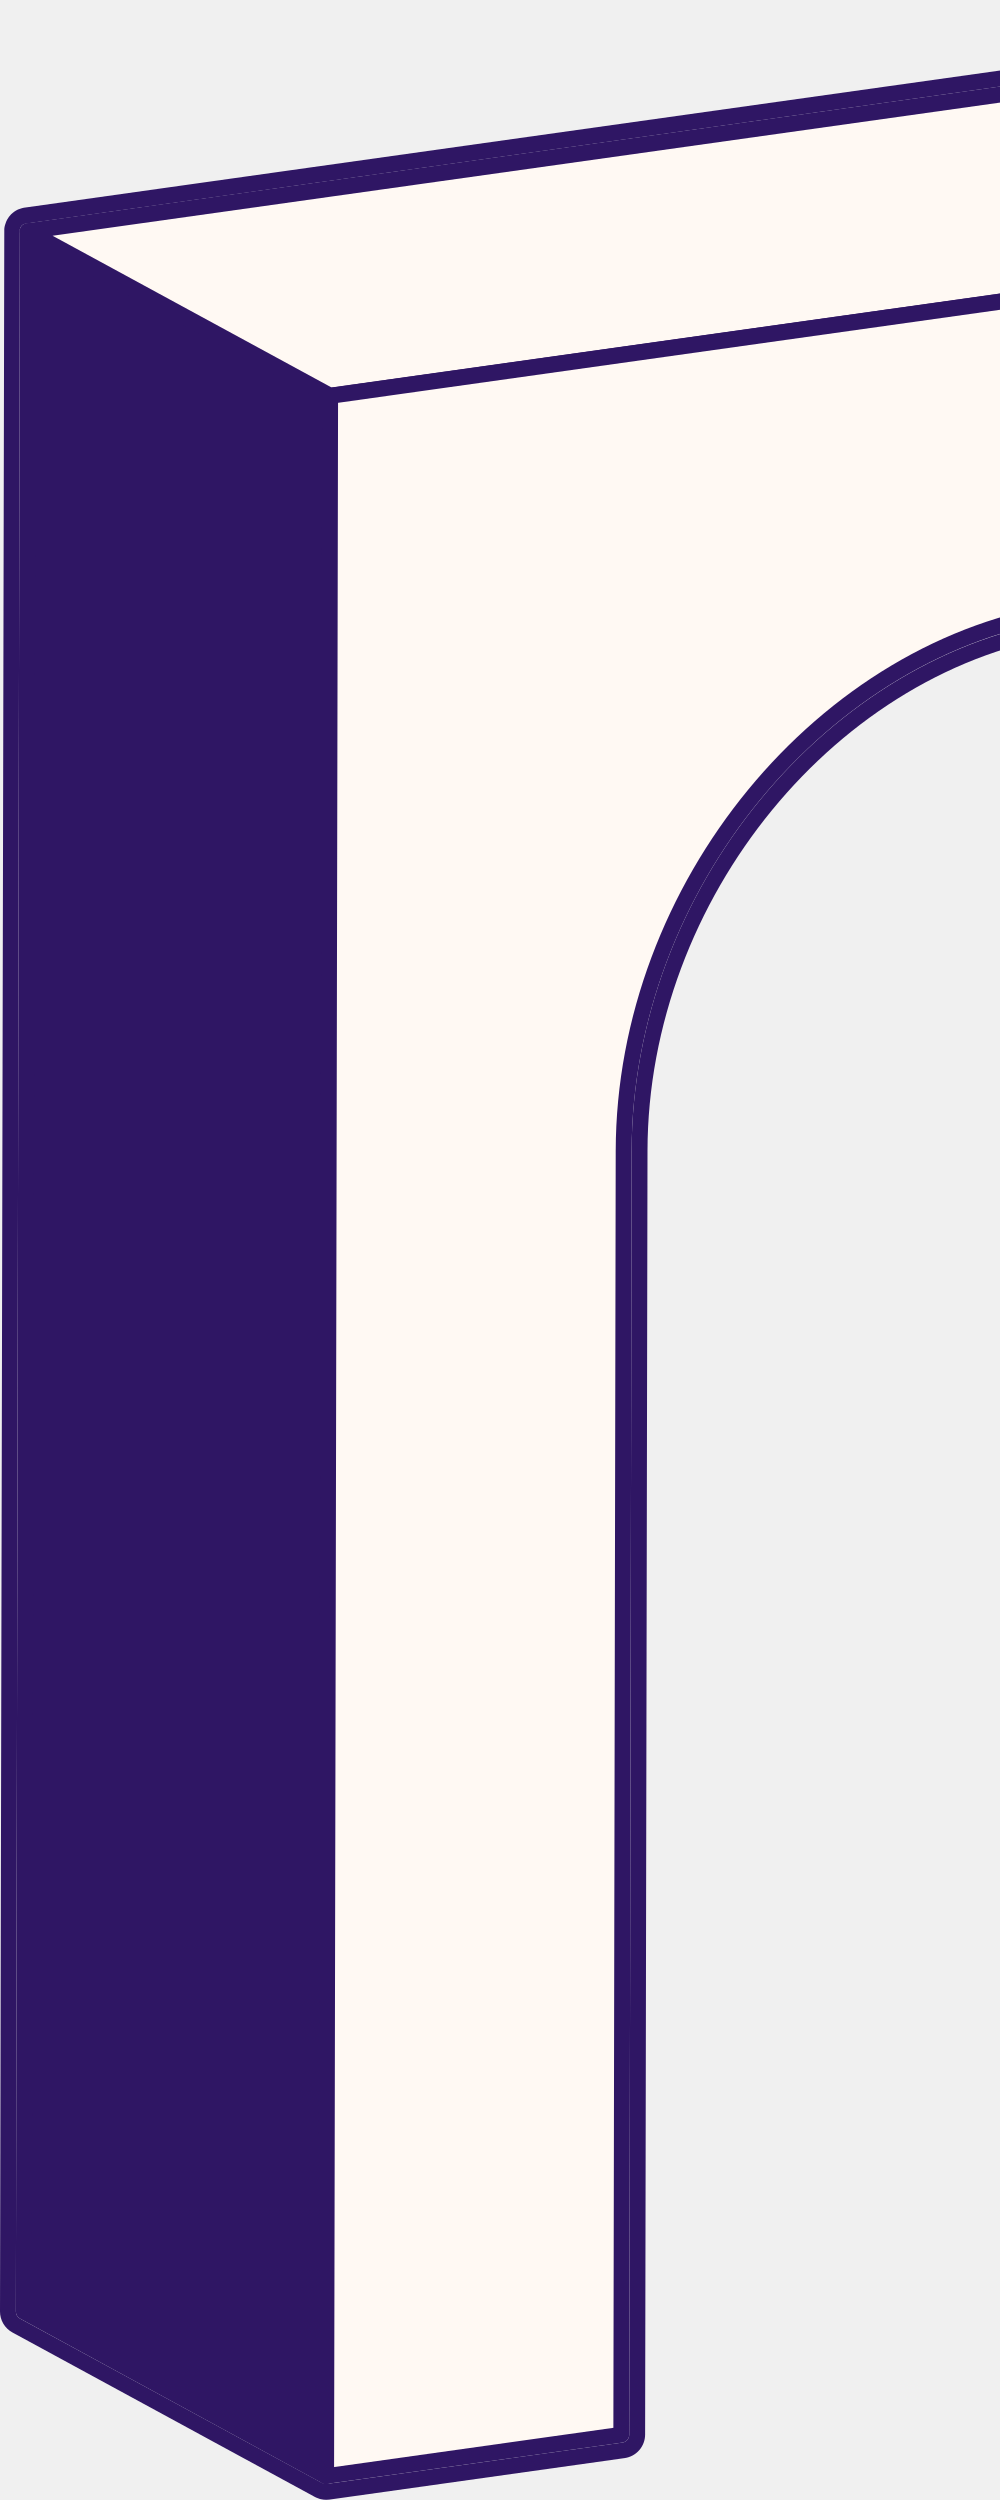
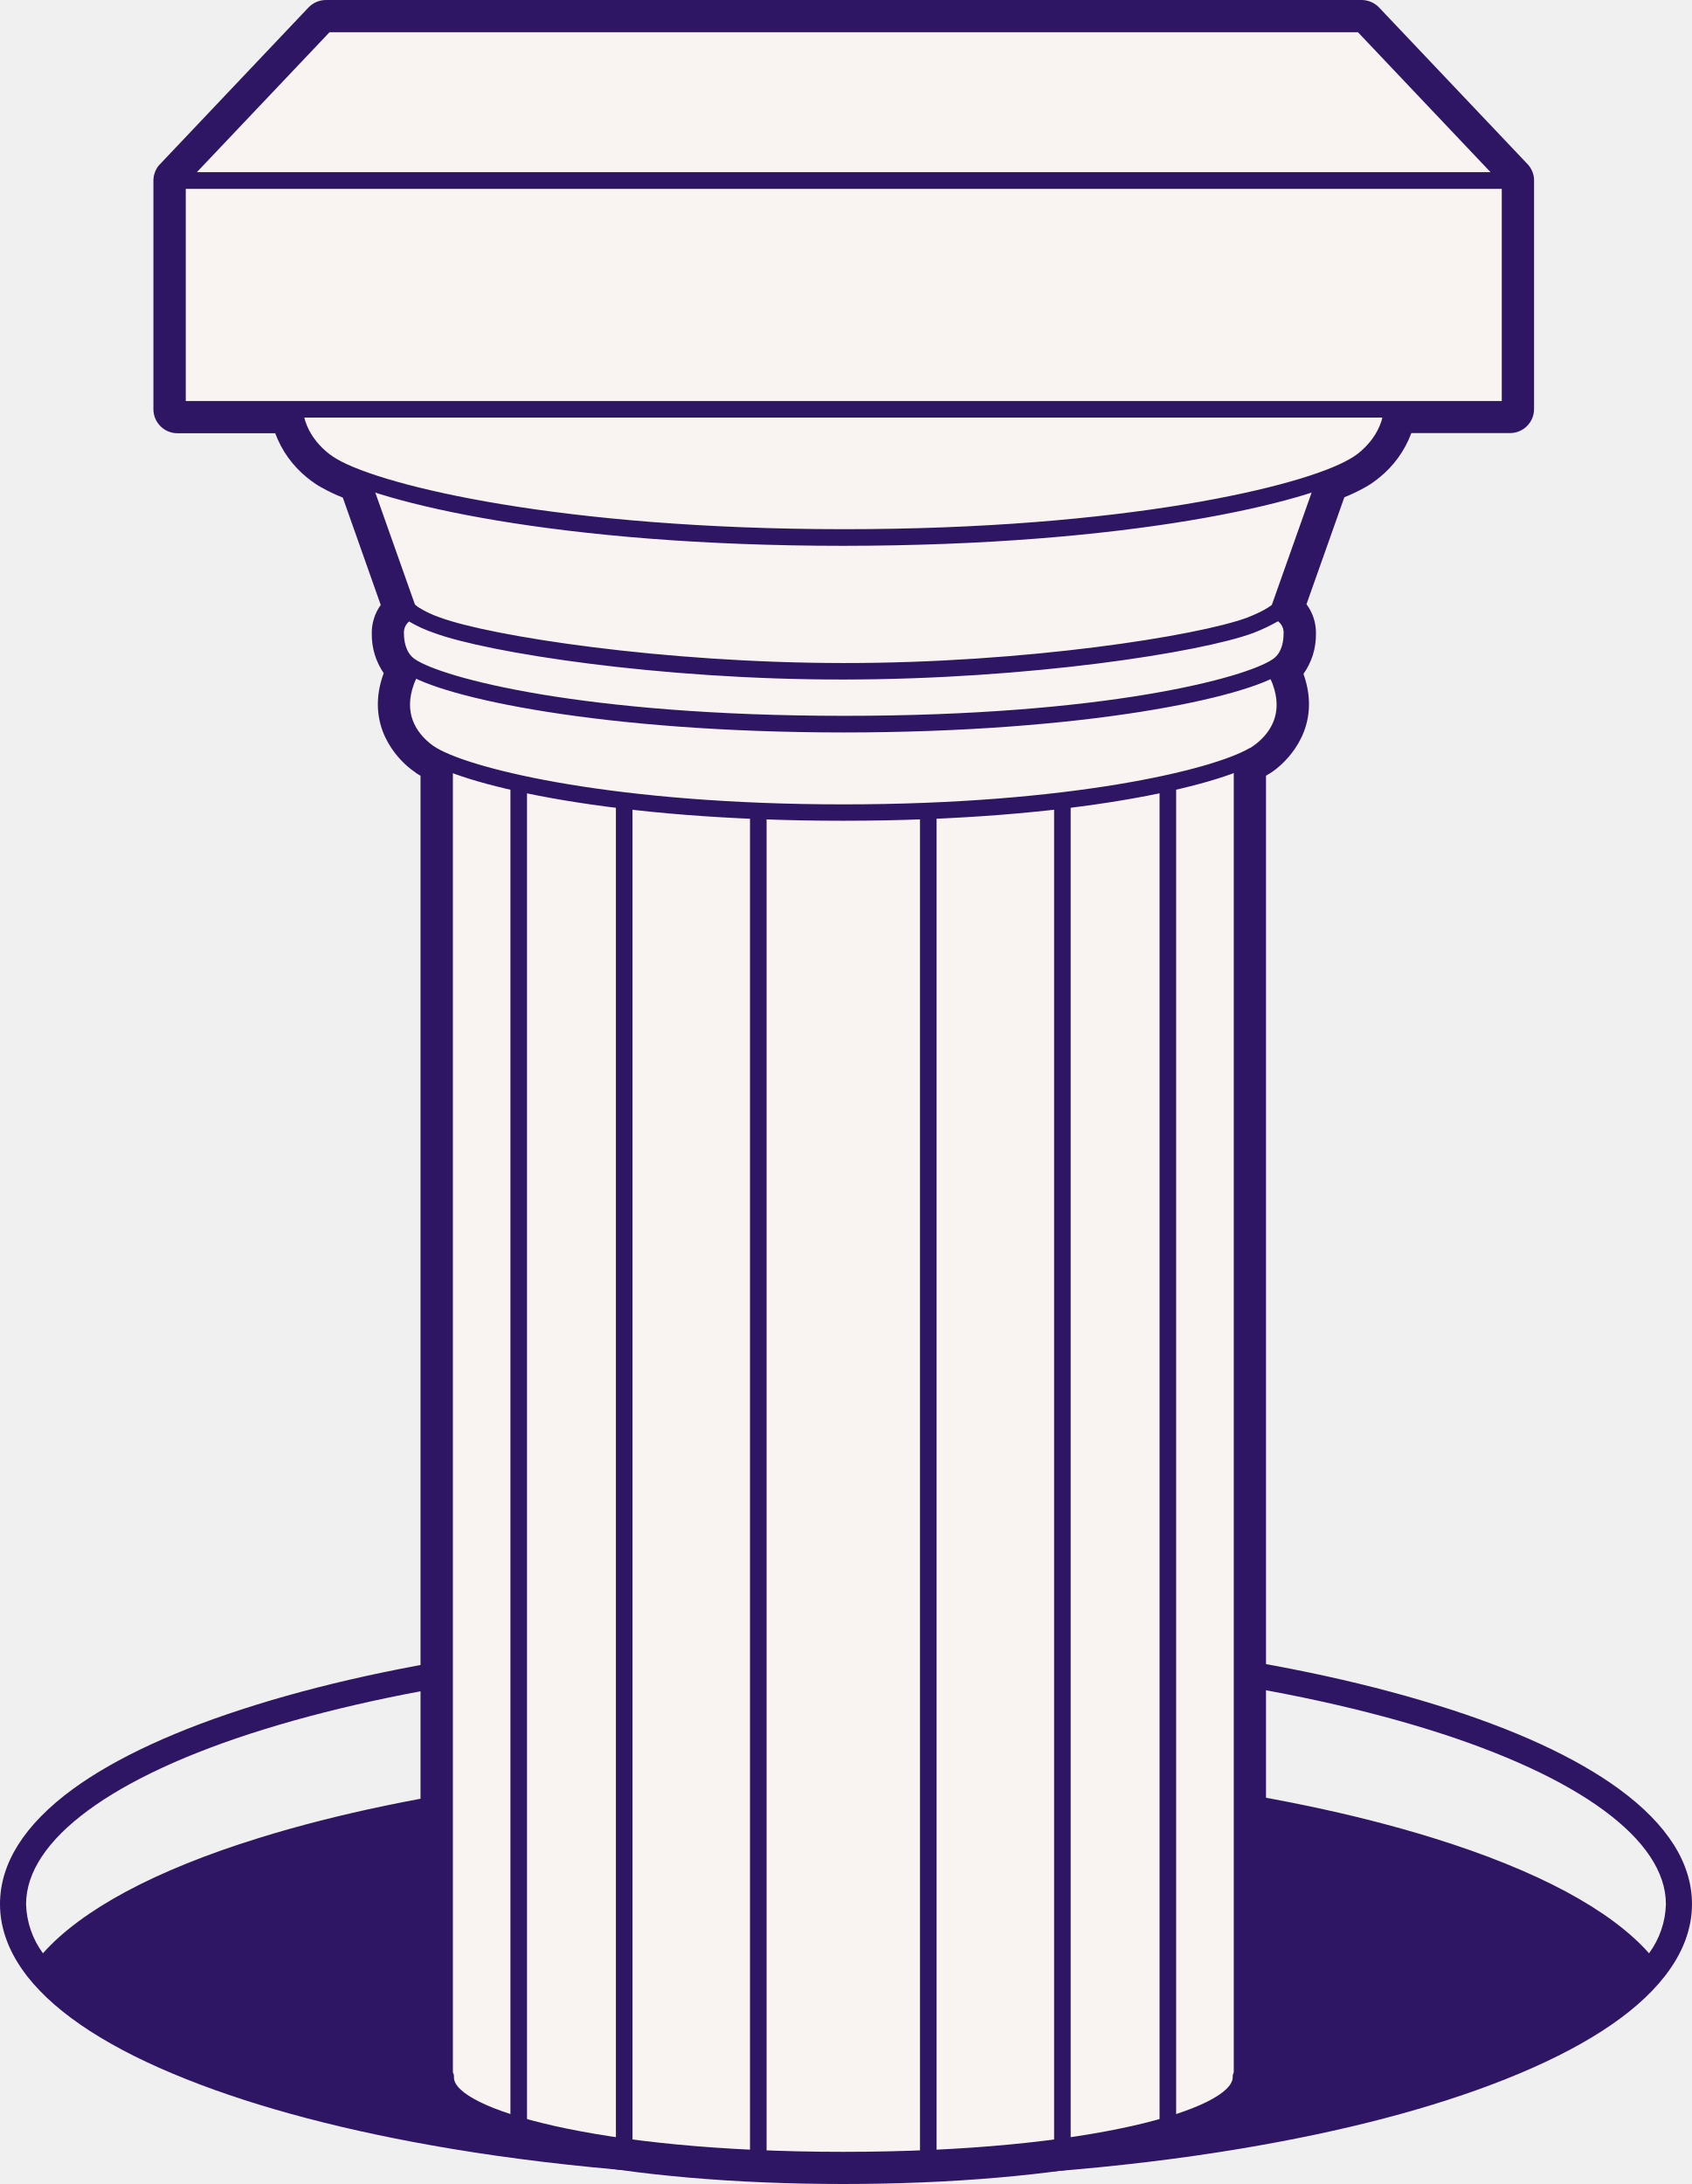
- <svg xmlns="http://www.w3.org/2000/svg" width="252" height="630" viewBox="0 0 252 630" fill="none">
-   <g clip-path="url(#clip0_273_28)">
-     <path d="M461 46.82C461.009 46.697 461.009 46.573 461 46.45C460.912 45.915 460.754 45.394 460.53 44.9L460.35 44.56C460.137 44.188 459.889 43.836 459.61 43.51L459.42 43.3C459.293 43.157 459.156 43.023 459.01 42.9C458.719 42.65 458.404 42.429 458.07 42.24L457.96 42.18L381.75 0.73C380.869 0.251 379.883 -0 378.88 2.42986e-07C378.609 0.002 378.339 0.018 378.07 0.05L6.14 52.33H6.08C5.897 52.359 5.716 52.403 5.54 52.46C5.256 52.527 4.979 52.617 4.71 52.73L4.4 52.86L4 53.08C3.728 53.241 3.47 53.425 3.23 53.63C3.08 53.746 2.937 53.869 2.8 54C2.408 54.404 2.072 54.858 1.8 55.35C1.69 55.55 1.62 55.72 1.56 55.85C1.441 56.122 1.344 56.403 1.27 56.69C1.211 56.859 1.168 57.033 1.14 57.21C1.14 57.39 1.09 57.55 1.08 57.7C1.068 57.883 1.068 58.067 1.08 58.25L3.64472e-05 582.49C-0.004 583.572 0.285 584.635 0.836 585.566C1.387 586.497 2.18 587.262 3.13 587.78L79.33 629.22L79.68 629.39C79.953 629.515 80.234 629.621 80.52 629.71L80.9 629.8C81.323 629.899 81.756 629.949 82.19 629.95C82.464 629.948 82.738 629.932 83.01 629.9L157.41 619.44C158.84 619.238 160.149 618.527 161.096 617.438C162.044 616.348 162.567 614.954 162.57 613.51L163.17 289.97C163.29 226.44 211.17 168.05 269.81 159.8C273.925 159.204 278.073 158.87 282.23 158.8C292.68 175.38 298.16 195.48 298.12 217.09L297.52 540.63C297.519 541.711 297.81 542.773 298.363 543.702C298.916 544.632 299.709 545.395 300.66 545.91L376.85 587.36C376.934 587.409 377.02 587.453 377.11 587.49C377.431 587.649 377.766 587.779 378.11 587.88L378.6 587.98C378.77 587.98 378.98 588.04 379.22 588.06C379.373 588.07 379.527 588.07 379.68 588.06H380.08H380.5L454.9 577.61C456.33 577.408 457.639 576.697 458.586 575.608C459.534 574.518 460.057 573.124 460.06 571.68L461.06 47.44C461.054 47.232 461.034 47.025 461 46.82V46.82ZM456.1 571.69C456.105 572.175 455.933 572.646 455.616 573.014C455.3 573.382 454.861 573.622 454.38 573.69L380 584.12H379.66C379.56 584.13 379.46 584.13 379.36 584.12C379.307 584.125 379.253 584.125 379.2 584.12C379.062 584.085 378.927 584.035 378.8 583.97V583.97L302.61 542.52C302.293 542.349 302.027 542.095 301.842 541.785C301.658 541.475 301.56 541.121 301.56 540.76L302.16 217.22C302.21 193.7 295.9 172.22 284.45 154.91H283.53C278.766 154.913 274.008 155.248 269.29 155.91C208.68 164.36 159.3 224.52 159.17 290L158.57 613.53C158.575 614.015 158.403 614.486 158.087 614.854C157.77 615.222 157.331 615.462 156.85 615.53L82.47 625.93C82.377 625.94 82.283 625.94 82.19 625.93C82.045 625.929 81.901 625.912 81.76 625.88H81.64C81.527 625.844 81.417 625.801 81.31 625.75H81.24L5 584.26C4.692 584.082 4.437 583.825 4.261 583.516C4.085 583.206 3.995 582.856 4 582.5L5 58.26C4.994 58.173 4.994 58.087 5 58C5 58 5 57.92 5 57.87C4.997 57.847 4.997 57.823 5 57.8C5.035 57.652 5.085 57.508 5.15 57.37C5.165 57.333 5.181 57.296 5.2 57.26C5.287 57.092 5.402 56.94 5.54 56.81L5.66 56.71C5.742 56.637 5.829 56.57 5.92 56.51C5.92 56.51 5.98 56.51 6 56.51L6.2 56.43C6.314 56.377 6.436 56.34 6.56 56.32C6.597 56.316 6.634 56.316 6.67 56.32L378.61 4H378.88C379.229 3.991 379.573 4.074 379.88 4.24L456 45.69C456.125 45.761 456.243 45.844 456.35 45.94L456.44 46.03L456.54 46.14C456.644 46.264 456.734 46.398 456.81 46.54V46.6C456.889 46.764 456.943 46.94 456.97 47.12C456.97 47.12 456.97 47.21 456.97 47.26C456.97 47.31 456.97 47.39 456.97 47.45L456.1 571.69Z" fill="#2F1664" />
-     <path d="M379.721 584.14C379.373 584.149 379.028 584.066 378.721 583.9L302.531 542.45C302.214 542.279 301.948 542.025 301.764 541.715C301.579 541.405 301.481 541.051 301.481 540.69L302.081 217.15C302.161 176.39 283.201 141.73 251.381 124.41C251.138 124.292 250.922 124.126 250.745 123.921C250.569 123.717 250.435 123.479 250.353 123.222C250.271 122.964 250.241 122.693 250.267 122.424C250.292 122.155 250.372 121.894 250.501 121.657C250.63 121.42 250.806 121.211 251.018 121.043C251.23 120.876 251.474 120.753 251.734 120.682C251.995 120.612 252.268 120.595 252.535 120.632C252.803 120.67 253.06 120.761 253.291 120.9L329.481 162.35C332.465 163.973 335.359 165.756 338.151 167.69C339.081 168.34 340.001 169 340.901 169.69C347.29 174.48 353.063 180.038 358.091 186.24C359.531 188.03 360.941 189.89 362.271 191.78C363.601 193.67 364.881 195.64 366.091 197.63C367.911 200.63 369.611 203.79 371.141 207.01C372.141 209.16 373.141 211.39 374.021 213.62C379.614 227.958 382.418 243.231 382.281 258.62L381.681 582.16C381.679 582.509 381.586 582.852 381.41 583.154C381.235 583.455 380.983 583.706 380.681 583.88C380.388 584.047 380.058 584.136 379.721 584.14V584.14ZM305.521 539.5L377.721 578.78L378.321 258.6C378.448 243.72 375.733 228.952 370.321 215.09C369.461 212.93 368.531 210.79 367.541 208.71C366.075 205.631 364.457 202.628 362.691 199.71C361.531 197.79 360.291 195.89 359.011 194.08C357.731 192.27 356.391 190.48 355.011 188.76C350.196 182.812 344.664 177.482 338.541 172.89C337.671 172.24 336.791 171.61 335.901 170.99C333.227 169.138 330.456 167.429 327.601 165.87L275.451 137.5C295.041 157.21 306.171 185.42 306.111 217.17L305.521 539.5Z" fill="#2F1664" />
-     <path d="M82.19 623.95L6 582.5L6.97 58.27L83.17 99.72L82.19 623.95Z" fill="#2F1664" />
-     <path d="M82.19 626C81.842 626.009 81.497 625.926 81.19 625.76L5 584.26C4.692 584.082 4.437 583.825 4.261 583.516C4.085 583.207 3.995 582.856 4 582.5L5 58.26C5.004 57.913 5.098 57.572 5.274 57.273C5.449 56.973 5.699 56.724 6 56.55C6.304 56.375 6.649 56.282 7 56.282C7.351 56.282 7.696 56.375 8 56.55L84.12 98C84.428 98.178 84.683 98.435 84.859 98.744C85.035 99.054 85.125 99.404 85.12 99.76L84.19 624C84.186 624.348 84.092 624.688 83.917 624.988C83.741 625.288 83.491 625.537 83.19 625.71C82.889 625.896 82.544 625.996 82.19 626V626ZM8 581.32L80.2 620.59L81.2 100.9L9 61.63L8 581.32Z" fill="#2F1664" />
-     <path d="M83.171 99.72L6.971 58.27L378.881 6L455.081 47.45L83.171 99.72Z" fill="#FFF9F3" />
-     <path d="M83.17 101.72C82.82 101.726 82.476 101.64 82.17 101.47L6 60C5.633 59.798 5.339 59.485 5.16 59.107C4.98 58.728 4.924 58.303 4.999 57.891C5.074 57.479 5.277 57.101 5.579 56.81C5.88 56.519 6.265 56.33 6.68 56.27L378.61 4C379.033 3.94 379.464 4.017 379.84 4.22L456 45.69C456.371 45.891 456.668 46.204 456.851 46.584C457.033 46.964 457.091 47.392 457.015 47.807C456.94 48.221 456.735 48.602 456.431 48.893C456.126 49.185 455.737 49.373 455.32 49.43L83.45 101.7L83.17 101.72ZM13.25 59.41L83.54 97.64L448.8 46.31L378.51 8.07L13.25 59.41Z" fill="#2F1664" />
-     <path d="M455.079 47.45L454.079 571.68L379.699 582.14L380.299 258.6C380.419 192.1 330.569 145.2 268.949 153.86C207.329 162.52 157.299 223.46 157.169 290L156.569 613.54L82.189 624L83.189 99.77L455.079 47.45Z" fill="#FFF9F3" />
-     <path d="M82.189 626C81.659 626 81.15 625.79 80.775 625.415C80.4 625.039 80.189 624.531 80.189 624L81.189 99.76C81.185 99.275 81.356 98.805 81.673 98.437C81.989 98.069 82.429 97.828 82.909 97.76L454.799 45.47C455.085 45.43 455.375 45.452 455.651 45.534C455.927 45.616 456.182 45.757 456.398 45.947C456.615 46.137 456.788 46.371 456.905 46.634C457.023 46.897 457.082 47.182 457.079 47.47L456.079 571.71C456.084 572.196 455.912 572.666 455.596 573.034C455.279 573.402 454.84 573.642 454.359 573.71L379.999 584.12C379.716 584.16 379.428 584.139 379.153 584.058C378.879 583.977 378.625 583.838 378.409 583.65C378.195 583.462 378.023 583.23 377.906 582.969C377.789 582.709 377.728 582.426 377.729 582.14L378.329 258.6C378.389 225.98 365.809 196.28 343.819 177.13C323.569 159.49 297.089 151.93 269.259 155.84C208.679 164.36 159.299 224.52 159.169 290L158.569 613.53C158.574 614.016 158.402 614.486 158.086 614.854C157.769 615.222 157.33 615.462 156.849 615.53L82.469 625.93C82.379 625.964 82.285 625.988 82.189 626V626ZM85.189 101.51L84.189 621.7L154.569 611.81L155.159 290.01C155.289 222.65 206.209 160.71 268.679 151.93C297.679 147.86 325.279 155.75 346.419 174.16C369.289 194.08 382.369 224.87 382.309 258.65L381.709 579.89L452.109 570L453.109 49.8L85.189 101.51Z" fill="#2F1664" />
-   </g>
-   <defs>
-     <clipPath id="clip0_273_28">
-       <rect width="252" height="630" fill="white" />
-     </clipPath>
-   </defs>
+ <svg xmlns="http://www.w3.org/2000/svg" width="375" height="484" viewBox="0 0 375 484" fill="none">
+   <path d="M358.918 396.527C349.309 389.485 335.672 383.189 318.393 377.86C283.34 366.982 236.882 361 187.5 361C138.118 361 91.625 366.94 56.606 377.86C39.328 383.223 25.691 389.519 16.082 396.527C5.412 404.368 -5.74324e-06 412.929 -4.95174e-06 421.983C-4.46957e-06 427.498 2.069 432.92 6.139 438.105C12.764 446.497 24.58 454.125 41.277 460.769C57.359 467.175 77.117 472.36 99.995 476.186C126.73 480.641 156.987 483 187.5 483C218.013 483 248.27 480.641 274.97 476.169C297.883 472.343 317.641 467.158 333.723 460.752C350.42 454.108 362.244 446.514 368.861 438.088C372.931 432.937 375 427.498 375 421.983C375 412.929 369.588 404.368 358.918 396.527ZM187.5 477.264C159.142 477.372 130.82 475.221 102.808 470.832C108.436 452.901 119.687 437.222 134.921 426.08C150.155 414.938 168.576 408.915 187.5 408.89C206.416 408.924 224.826 414.95 240.051 426.091C255.275 437.233 266.518 452.908 272.14 470.832C244.146 475.219 215.841 477.37 187.5 477.264V477.264ZM365.484 432.87C356.935 423.222 340.639 414.457 317.658 407.329C282.862 396.527 236.643 390.579 187.5 390.579C138.357 390.579 92.13 396.519 57.342 407.329C34.361 414.457 18.099 423.222 9.516 432.87C7.186 429.701 5.883 425.904 5.779 421.983C5.779 407.762 24.939 393.668 58.334 383.299C92.805 372.599 138.699 366.702 187.5 366.702C236.301 366.702 282.186 372.599 316.666 383.299C350.061 393.668 369.221 407.762 369.221 421.983C369.117 425.904 367.814 429.701 365.484 432.87V432.87Z" fill="#2F1664" />
+   <path d="M186.899 484C163.005 484 140.478 482.044 123.482 478.498C104.647 474.571 95.13 469.392 93.63 462.234C93.349 461.577 93.204 460.869 93.203 460.154V171.934C92.865 171.744 92.571 171.546 92.328 171.385L92.1 171.209C91.615 170.879 91.159 170.535 90.754 170.198C88.364 168.271 80.723 160.938 85.04 149.172C83.291 146.62 82.369 143.595 82.4 140.505C82.34 138.201 83.037 135.94 84.385 134.066L75.979 110.278C74.332 109.628 72.732 108.864 71.192 107.993C70.774 107.771 70.368 107.527 69.978 107.26L69.654 107.033C69.116 106.676 68.598 106.289 68.103 105.875C64.883 103.289 62.428 99.881 60.998 96.015H39.332C37.919 96.013 36.563 95.453 35.564 94.457C34.564 93.461 34.002 92.111 34 90.703V40.022C34 39.941 34 39.868 34 39.795C34.013 39.532 34.043 39.27 34.088 39.011C34.088 38.938 34.14 38.806 34.162 38.725C34.213 38.511 34.279 38.3 34.36 38.095C34.404 37.978 34.449 37.883 34.493 37.78C34.579 37.585 34.68 37.396 34.794 37.216L34.949 36.974C35.107 36.761 35.281 36.56 35.471 36.374L68.367 1.663C68.867 1.139 69.468 0.721 70.134 0.435C70.8 0.149 71.518 0.001 72.243 0H301.769C302.495 0.002 303.214 0.15 303.881 0.436C304.548 0.722 305.151 1.139 305.652 1.663L338.556 36.374C338.748 36.573 338.923 36.789 339.078 37.018L339.225 37.245C339.338 37.433 339.441 37.626 339.534 37.824L339.652 38.103C339.736 38.322 339.805 38.547 339.858 38.777L339.909 38.982C339.961 39.247 339.99 39.517 339.997 39.788C340.001 39.853 340.001 39.919 339.997 39.985V90.667C339.995 92.075 339.433 93.425 338.433 94.42C337.434 95.416 336.079 95.976 334.665 95.978H312.8C311.355 99.88 308.868 103.315 305.608 105.912C305.225 106.234 304.688 106.645 304.137 107.018L303.843 107.216C303.284 107.582 302.865 107.824 302.644 107.949C301.132 108.801 299.564 109.552 297.952 110.198L289.56 133.905C290.983 135.805 291.722 138.128 291.656 140.498C291.693 143.662 290.725 146.757 288.891 149.341C293.054 161.011 285.464 168.3 283.007 170.264C282.684 170.535 282.221 170.879 281.743 171.209H281.698L281.64 171.253L281.485 171.355C281.11 171.604 280.794 171.795 280.588 171.912V460.154C280.588 460.871 280.443 461.581 280.161 462.242C278.69 469.399 269.13 474.571 250.31 478.498C233.306 482.051 210.801 484 186.899 484ZM99.823 459.824C99.948 460.099 100.035 460.39 100.08 460.689C100.308 462.154 102.757 467.421 124.842 472.029C141.405 475.48 163.446 477.385 186.899 477.385C210.353 477.385 232.394 475.48 248.964 472.029C271.027 467.421 273.498 462.183 273.719 460.689C273.766 460.391 273.853 460.1 273.976 459.824V169.963C273.977 169.437 274.104 168.918 274.348 168.45C274.591 167.983 274.942 167.58 275.374 167.275C275.305 166.683 275.398 166.083 275.644 165.539C275.89 164.996 276.279 164.529 276.771 164.189C277.262 163.848 277.837 163.647 278.434 163.606C279.031 163.565 279.628 163.686 280.161 163.956C282.493 161.538 284.802 157.407 282.574 151.385C282.427 150.988 282.255 150.602 282.059 150.227C281.709 149.572 281.592 148.819 281.725 148.089C281.859 147.359 282.235 146.695 282.794 146.205C284.787 144.498 285.001 141.678 285.001 140.535C285.001 138.784 284.449 137.993 283.64 137.341C283.108 136.912 282.723 136.329 282.537 135.673C282.352 135.017 282.375 134.32 282.603 133.678L292.164 106.645C292.323 106.195 292.579 105.786 292.913 105.444C293.247 105.103 293.651 104.837 294.098 104.667C295.89 104.008 297.629 103.212 299.298 102.286L299.371 102.242C299.423 102.242 299.702 102.059 300.107 101.788L300.379 101.604C300.746 101.355 301.114 101.099 301.357 100.872C304.196 98.672 306.192 95.569 307.012 92.081C307.167 91.337 307.573 90.67 308.164 90.191C308.755 89.711 309.494 89.45 310.256 89.451H333.356V40.528L301.217 6.593H72.795L40.619 40.528V89.421H63.514C64.274 89.422 65.011 89.685 65.6 90.164C66.19 90.643 66.596 91.309 66.749 92.051C67.553 95.51 69.517 98.593 72.317 100.791C72.651 101.07 73 101.332 73.361 101.575L73.442 101.634L73.655 101.773C73.891 101.927 74.141 102.095 74.28 102.169L74.457 102.264C76.165 103.211 77.945 104.022 79.781 104.689C80.228 104.862 80.632 105.129 80.966 105.471C81.299 105.814 81.555 106.224 81.716 106.674L91.277 133.729C91.507 134.369 91.534 135.064 91.354 135.719C91.174 136.375 90.795 136.959 90.269 137.392C89.489 138.037 88.967 138.821 88.96 140.557C88.96 141.663 89.159 144.425 91.078 146.147C91.63 146.635 92.002 147.293 92.136 148.017C92.269 148.74 92.156 149.487 91.814 150.139C91.601 150.548 91.412 150.969 91.247 151.399C88.578 158.623 92.416 163.121 94.924 165.143C95.198 165.372 95.482 165.587 95.778 165.788L95.858 165.839L95.991 165.927C96.137 166.031 96.289 166.126 96.447 166.212L96.697 166.352C97.028 166.542 97.432 166.762 97.954 167.004C98.513 167.273 98.984 167.693 99.315 168.217C99.645 168.74 99.821 169.345 99.823 169.963V459.824Z" fill="#2F1664" />
+   <path d="M275.263 65.715H98.535V460.154H98.77C98.77 460.205 98.77 460.249 98.77 460.301C98.77 470.455 138.234 478.689 186.906 478.689C235.578 478.689 275.049 470.455 275.049 460.301C275.053 460.252 275.053 460.203 275.049 460.154H275.285L275.263 65.715Z" fill="#F9F4F2" />
+   <path d="M186.9 480.52C163.233 480.52 140.971 478.594 124.203 475.099C106.942 471.495 97.793 466.799 96.992 461.136C96.805 460.842 96.706 460.502 96.705 460.154V65.715C96.705 65.229 96.898 64.763 97.243 64.419C97.588 64.076 98.056 63.883 98.543 63.883H275.271C275.759 63.883 276.226 64.076 276.571 64.419C276.916 64.763 277.11 65.229 277.11 65.715V460.154C277.111 460.501 277.015 460.841 276.83 461.136C276.014 466.799 266.865 471.495 249.619 475.099C232.836 478.594 210.567 480.52 186.9 480.52ZM100.375 459.275C100.544 459.571 100.626 459.909 100.61 460.249C100.61 460.249 100.61 460.359 100.61 460.389C100.61 467.085 131.344 476.872 186.907 476.872C242.47 476.872 273.094 467.121 273.212 460.352C273.209 460.318 273.209 460.283 273.212 460.249C273.197 459.91 273.276 459.573 273.44 459.275V67.546H100.375V459.275Z" fill="#2F1664" />
+   <path d="M114.965 471.355C114.478 471.355 114.01 471.162 113.665 470.819C113.32 470.475 113.127 470.01 113.127 469.524V119.7C113.127 119.214 113.32 118.748 113.665 118.405C114.01 118.061 114.478 117.868 114.965 117.868C115.453 117.868 115.92 118.061 116.265 118.405C116.61 118.748 116.804 119.214 116.804 119.7V469.524C116.804 470.01 116.61 470.475 116.265 470.819C115.92 471.162 115.453 471.355 114.965 471.355Z" fill="#2F1664" />
+   <path d="M138.345 476.322C137.857 476.322 137.39 476.129 137.045 475.786C136.7 475.442 136.506 474.977 136.506 474.491V119.7C136.506 119.214 136.7 118.748 137.045 118.405C137.39 118.061 137.857 117.868 138.345 117.868C138.833 117.868 139.3 118.061 139.645 118.405C139.99 118.748 140.184 119.214 140.184 119.7V474.491C140.184 474.977 139.99 475.442 139.645 475.786C139.3 476.129 138.833 476.322 138.345 476.322Z" fill="#2F1664" />
+   <path d="M168.064 479.158C167.577 479.158 167.109 478.965 166.764 478.621C166.42 478.278 166.226 477.812 166.226 477.326V119.7C166.226 119.214 166.42 118.748 166.764 118.405C167.109 118.061 167.577 117.868 168.064 117.868C168.552 117.868 169.02 118.061 169.365 118.405C169.709 118.748 169.903 119.214 169.903 119.7V477.326C169.903 477.812 169.709 478.278 169.365 478.621C169.02 478.965 168.552 479.158 168.064 479.158Z" fill="#2F1664" />
+   <path d="M205.741 479.158C205.253 479.158 204.785 478.965 204.441 478.621C204.096 478.278 203.902 477.812 203.902 477.326V119.7C203.902 119.214 204.096 118.748 204.441 118.405C204.785 118.061 205.253 117.868 205.741 117.868C206.228 117.868 206.696 118.061 207.041 118.405C207.386 118.748 207.579 119.214 207.579 119.7V477.326C207.579 477.812 207.386 478.278 207.041 478.621C206.696 478.965 206.228 479.158 205.741 479.158Z" fill="#2F1664" />
+   <path d="M235.46 476.322C234.973 476.322 234.505 476.129 234.16 475.786C233.815 475.442 233.622 474.977 233.622 474.491V119.7C233.622 119.214 233.815 118.748 234.16 118.405C234.505 118.061 234.973 117.868 235.46 117.868C235.948 117.868 236.416 118.061 236.76 118.405C237.105 118.748 237.299 119.214 237.299 119.7V474.491C237.299 474.977 237.105 475.442 236.76 475.786C236.416 476.129 235.948 476.322 235.46 476.322Z" fill="#2F1664" />
+   <path d="M258.834 471.355C258.346 471.355 257.879 471.162 257.534 470.819C257.189 470.475 256.995 470.01 256.995 469.524V119.7C256.995 119.214 257.189 118.748 257.534 118.405C257.879 118.061 258.346 117.868 258.834 117.868C259.322 117.868 259.789 118.061 260.134 118.405C260.479 118.748 260.673 119.214 260.673 119.7V469.524C260.673 470.01 260.479 470.475 260.134 470.819C259.789 471.162 259.322 471.355 258.834 471.355Z" fill="#2F1664" />
+   <path d="M308.726 63.816H65.183L90.431 135.135C90.431 135.135 105.934 150.329 187.01 150.329C268.085 150.329 283.478 135.135 283.478 135.135L308.726 63.816Z" fill="#F9F4F2" />
+   <path d="M186.972 152.161C106.073 152.161 89.761 137.084 89.106 136.44C88.905 136.233 88.754 135.982 88.665 135.707L63.417 64.425C63.319 64.149 63.29 63.853 63.331 63.563C63.371 63.273 63.481 62.997 63.651 62.758C63.821 62.519 64.046 62.324 64.308 62.19C64.569 62.055 64.859 61.985 65.153 61.986H308.725C309.019 61.985 309.309 62.055 309.57 62.189C309.832 62.324 310.056 62.519 310.226 62.758C310.395 62.997 310.505 63.274 310.544 63.564C310.584 63.854 310.553 64.149 310.454 64.425L285.206 135.744C285.12 136.018 284.971 136.269 284.772 136.476C284.117 137.077 267.908 152.161 186.972 152.161ZM91.997 134.066C94.424 135.912 113.744 148.513 187.002 148.513C260.259 148.513 279.44 135.949 281.874 134.066L306.114 65.648H67.778L91.997 134.066Z" fill="#2F1664" />
+   <path d="M307.388 82.894C303.534 72.491 288.656 70.198 288.656 70.198C288.656 75.766 253.178 85.128 186.9 85.158C120.621 85.187 85.143 75.766 85.143 70.198C85.143 70.198 70.272 72.491 66.419 82.894C62.742 92.901 68.206 99.128 71.567 101.817C71.924 102.116 72.297 102.394 72.685 102.652H72.736L72.95 102.799C73.486 103.158 73.817 103.333 73.817 103.333C85.033 109.876 125.041 119.07 186.922 119.099C248.802 119.128 288.788 109.89 300.004 103.363C300.004 103.363 300.342 103.187 300.879 102.828L301.092 102.681H301.136C301.525 102.422 301.901 102.143 302.262 101.846C305.601 99.128 311.094 92.901 307.388 82.894Z" fill="#F9F4F2" />
+   <path d="M186.899 120.96C123.349 120.96 83.937 111.37 72.905 104.953C72.572 104.772 72.251 104.571 71.942 104.352L71.714 104.205L71.64 104.154C71.207 103.863 70.79 103.55 70.39 103.216C67.301 100.726 60.498 93.692 64.72 82.264C68.941 70.835 84.864 68.345 85.025 68.345C85.269 68.332 85.513 68.368 85.742 68.45C85.972 68.532 86.182 68.659 86.362 68.824C86.541 68.988 86.686 69.187 86.787 69.407C86.889 69.628 86.945 69.867 86.952 70.11C87.46 71.187 93.218 74.865 113.105 78.235C126.762 80.55 150.613 83.312 186.87 83.326C223.128 83.341 246.985 80.55 260.635 78.235C280.492 74.865 286.28 71.187 286.788 70.11C286.801 69.865 286.863 69.624 286.971 69.403C287.079 69.182 287.23 68.984 287.416 68.823C287.602 68.661 287.818 68.537 288.053 68.46C288.287 68.383 288.535 68.354 288.781 68.374C288.935 68.374 304.843 70.806 309.087 82.293C313.301 93.685 306.505 100.762 303.387 103.268C302.988 103.6 302.57 103.911 302.137 104.198L301.85 104.396C301.276 104.777 300.886 104.982 300.842 105.011C289.936 111.356 250.471 120.931 186.899 120.96ZM84.062 72.286C80.488 73.121 70.927 76.015 68.139 83.531C64.867 92.374 69.61 97.89 72.699 100.381C73.019 100.643 73.353 100.888 73.7 101.114L73.766 101.165L73.927 101.275C74.361 101.561 74.663 101.707 74.663 101.729C84.959 107.744 124.497 117.246 186.892 117.275C249.287 117.304 288.818 107.751 299.07 101.758L299.143 101.722C299.217 101.678 299.474 101.539 299.879 101.282L300.085 101.143C300.436 100.917 300.775 100.672 301.1 100.41C304.233 97.883 308.962 92.352 305.689 83.561C302.901 76.044 293.341 73.15 289.759 72.315C287.214 75.773 278.235 78.909 262.974 81.583C249.052 84.052 224.547 87.004 186.921 87.019C149.296 87.033 124.798 84.088 110.869 81.583C95.594 78.85 86.614 75.744 84.062 72.286Z" fill="#2F1664" />
+   <path d="M283.786 150.916C280.683 142.549 268.989 141.392 268.989 141.392C268.989 145.868 240.196 152.688 186.906 152.71C133.615 152.732 104.492 145.992 104.492 141.516C104.492 141.516 93.129 142.564 90.033 150.93C87.091 158.989 91.504 163.978 94.159 166.139C94.445 166.381 94.744 166.606 95.056 166.813L95.232 166.93C95.659 167.209 95.968 167.355 95.968 167.355C104.984 172.615 137.153 180.007 186.906 180.029C236.659 180.051 268.827 172.615 277.851 167.355C277.851 167.355 278.116 167.209 278.55 166.93L278.719 166.813H278.756C279.069 166.604 279.37 166.379 279.66 166.139C282.345 163.978 286.765 158.974 283.786 150.916Z" fill="#F9F4F2" />
+   <path d="M186.906 181.89C135.719 181.89 103.926 174.147 95.042 168.967C94.767 168.825 94.502 168.666 94.247 168.491L94.115 168.396L94.049 168.352C93.674 168.103 93.313 167.834 92.968 167.546C90.43 165.502 84.834 159.685 88.305 150.301C91.776 140.916 103.808 139.751 104.316 139.7C104.571 139.677 104.828 139.707 105.071 139.788C105.314 139.869 105.537 139.998 105.728 140.169C106.056 140.469 106.265 140.877 106.316 141.319C108.133 143.846 130.895 150.916 186.906 150.916C242.727 150.916 265.371 143.78 267.158 141.224C267.212 140.744 267.454 140.304 267.831 140.001C268.209 139.698 268.691 139.555 269.173 139.605C269.703 139.656 282.066 141.004 285.508 150.293C288.986 159.678 283.382 165.495 280.816 167.568C280.529 167.802 280.176 168.066 279.786 168.301L278.668 166.835L279.705 168.344L279.551 168.447C279.139 168.718 278.815 168.887 278.749 168.938C269.828 174.161 238.042 181.868 186.906 181.89ZM103.389 143.539C100.565 144.073 93.828 145.927 91.754 151.561C89.335 158.154 92.35 162.33 95.314 164.747C95.556 164.945 95.807 165.136 96.093 165.326L96.27 165.451C96.454 165.579 96.646 165.696 96.844 165.802C105.11 170.623 136.808 178.257 186.906 178.257C237.005 178.257 268.703 170.623 276.918 165.802H276.991L277.528 165.473L277.631 165.399L277.69 165.355C277.963 165.178 278.226 164.985 278.477 164.777C281.463 162.366 284.485 158.183 282.058 151.59C279.962 145.934 272.998 144.037 270.093 143.48C268.526 145.377 263.621 148.073 248.228 150.594C237.086 152.381 217.398 154.579 186.906 154.579C156.415 154.579 136.624 152.381 125.423 150.608C109.92 148.117 104.97 145.421 103.389 143.539Z" fill="#2F1664" />
+   <path d="M277.08 138.579C265.386 142.901 226.804 148.747 187.009 148.769C147.214 148.791 108.626 142.909 96.932 138.579C96.932 138.579 91.306 136.535 90.828 135.473C88.423 136.74 87.687 138.293 87.687 140.52C87.687 142.447 88.18 145.736 90.894 147.597C98.359 152.725 132.579 160.469 187.002 160.491C241.425 160.513 275.638 152.718 283.103 147.597C285.817 145.736 286.309 142.469 286.309 140.52C286.309 138.322 285.574 136.755 283.206 135.487C281.448 136.894 277.08 138.579 277.08 138.579Z" fill="#F9F4F2" />
+   <path d="M187.01 162.322C133.285 162.3 97.844 154.579 89.894 149.106C86.268 146.623 85.893 142.271 85.893 140.513C85.893 137.407 87.173 135.385 90.004 133.854C90.413 133.641 90.887 133.587 91.333 133.704C91.779 133.82 92.165 134.098 92.416 134.484C94.044 135.453 95.769 136.249 97.565 136.857C108.685 140.967 146.928 146.916 187.017 146.938C227.106 146.96 265.313 140.967 276.44 136.865C277.587 136.418 280.816 135.062 282.073 134.059C282.355 133.836 282.696 133.7 283.054 133.668C283.412 133.635 283.771 133.707 284.089 133.875C286.898 135.341 288.148 137.421 288.163 140.513C288.163 142.271 287.788 146.623 284.162 149.106C276.168 154.579 240.756 162.3 187.01 162.322ZM90.666 137.729C90.262 138.063 89.947 138.491 89.749 138.975C89.551 139.46 89.477 139.986 89.534 140.506C89.534 141.678 89.762 144.571 91.946 146.073C97.91 150.161 128.998 158.615 187.01 158.637C245.022 158.659 276.102 150.183 282.066 146.095C284.272 144.63 284.478 141.7 284.478 140.528C284.537 139.987 284.455 139.441 284.24 138.942C284.025 138.443 283.684 138.007 283.25 137.678C281.483 138.685 279.642 139.557 277.742 140.286C266.085 144.593 228.077 150.542 187.032 150.593C145.986 150.645 107.949 144.601 96.292 140.293C94.332 139.638 92.446 138.779 90.666 137.729Z" fill="#2F1664" />
+   <path d="M301.775 5.311H72.242L39.331 40.022H334.679L301.775 5.311Z" fill="#F9F4F2" />
+   <path d="M334.68 41.853H39.332C38.972 41.854 38.62 41.75 38.319 41.553C38.018 41.357 37.782 41.077 37.639 40.747C37.497 40.418 37.454 40.055 37.517 39.702C37.58 39.349 37.746 39.022 37.993 38.762L70.904 4.051C71.077 3.87 71.284 3.726 71.514 3.628C71.745 3.53 71.993 3.479 72.243 3.48H301.768C302.019 3.479 302.267 3.53 302.497 3.628C302.727 3.726 302.935 3.87 303.107 4.051L336.018 38.762C336.266 39.022 336.431 39.349 336.494 39.702C336.557 40.055 336.515 40.418 336.372 40.747C336.23 41.077 335.993 41.357 335.693 41.553C335.392 41.75 335.04 41.854 334.68 41.853ZM43.597 38.191H330.385L300.967 7.143H73.03L43.597 38.191Z" fill="#2F1664" />
+   <path d="M39.331 40.022V90.703H334.679V40.022H39.331Z" fill="#F9F4F2" />
+   <path d="M334.68 92.535H39.331C38.844 92.535 38.376 92.342 38.031 91.998C37.687 91.655 37.493 91.189 37.493 90.703V40.022C37.492 39.781 37.539 39.542 37.631 39.32C37.723 39.097 37.858 38.895 38.029 38.725C38.2 38.554 38.403 38.419 38.627 38.328C38.85 38.236 39.09 38.189 39.331 38.19H334.68C334.921 38.189 335.161 38.236 335.384 38.328C335.608 38.419 335.811 38.554 335.982 38.725C336.153 38.895 336.288 39.097 336.38 39.32C336.472 39.542 336.519 39.781 336.518 40.022V90.703C336.518 91.189 336.324 91.655 335.98 91.998C335.635 92.342 335.167 92.535 334.68 92.535ZM41.17 88.872H332.841V41.853H41.17V88.872Z" fill="#2F1664" />
</svg>
